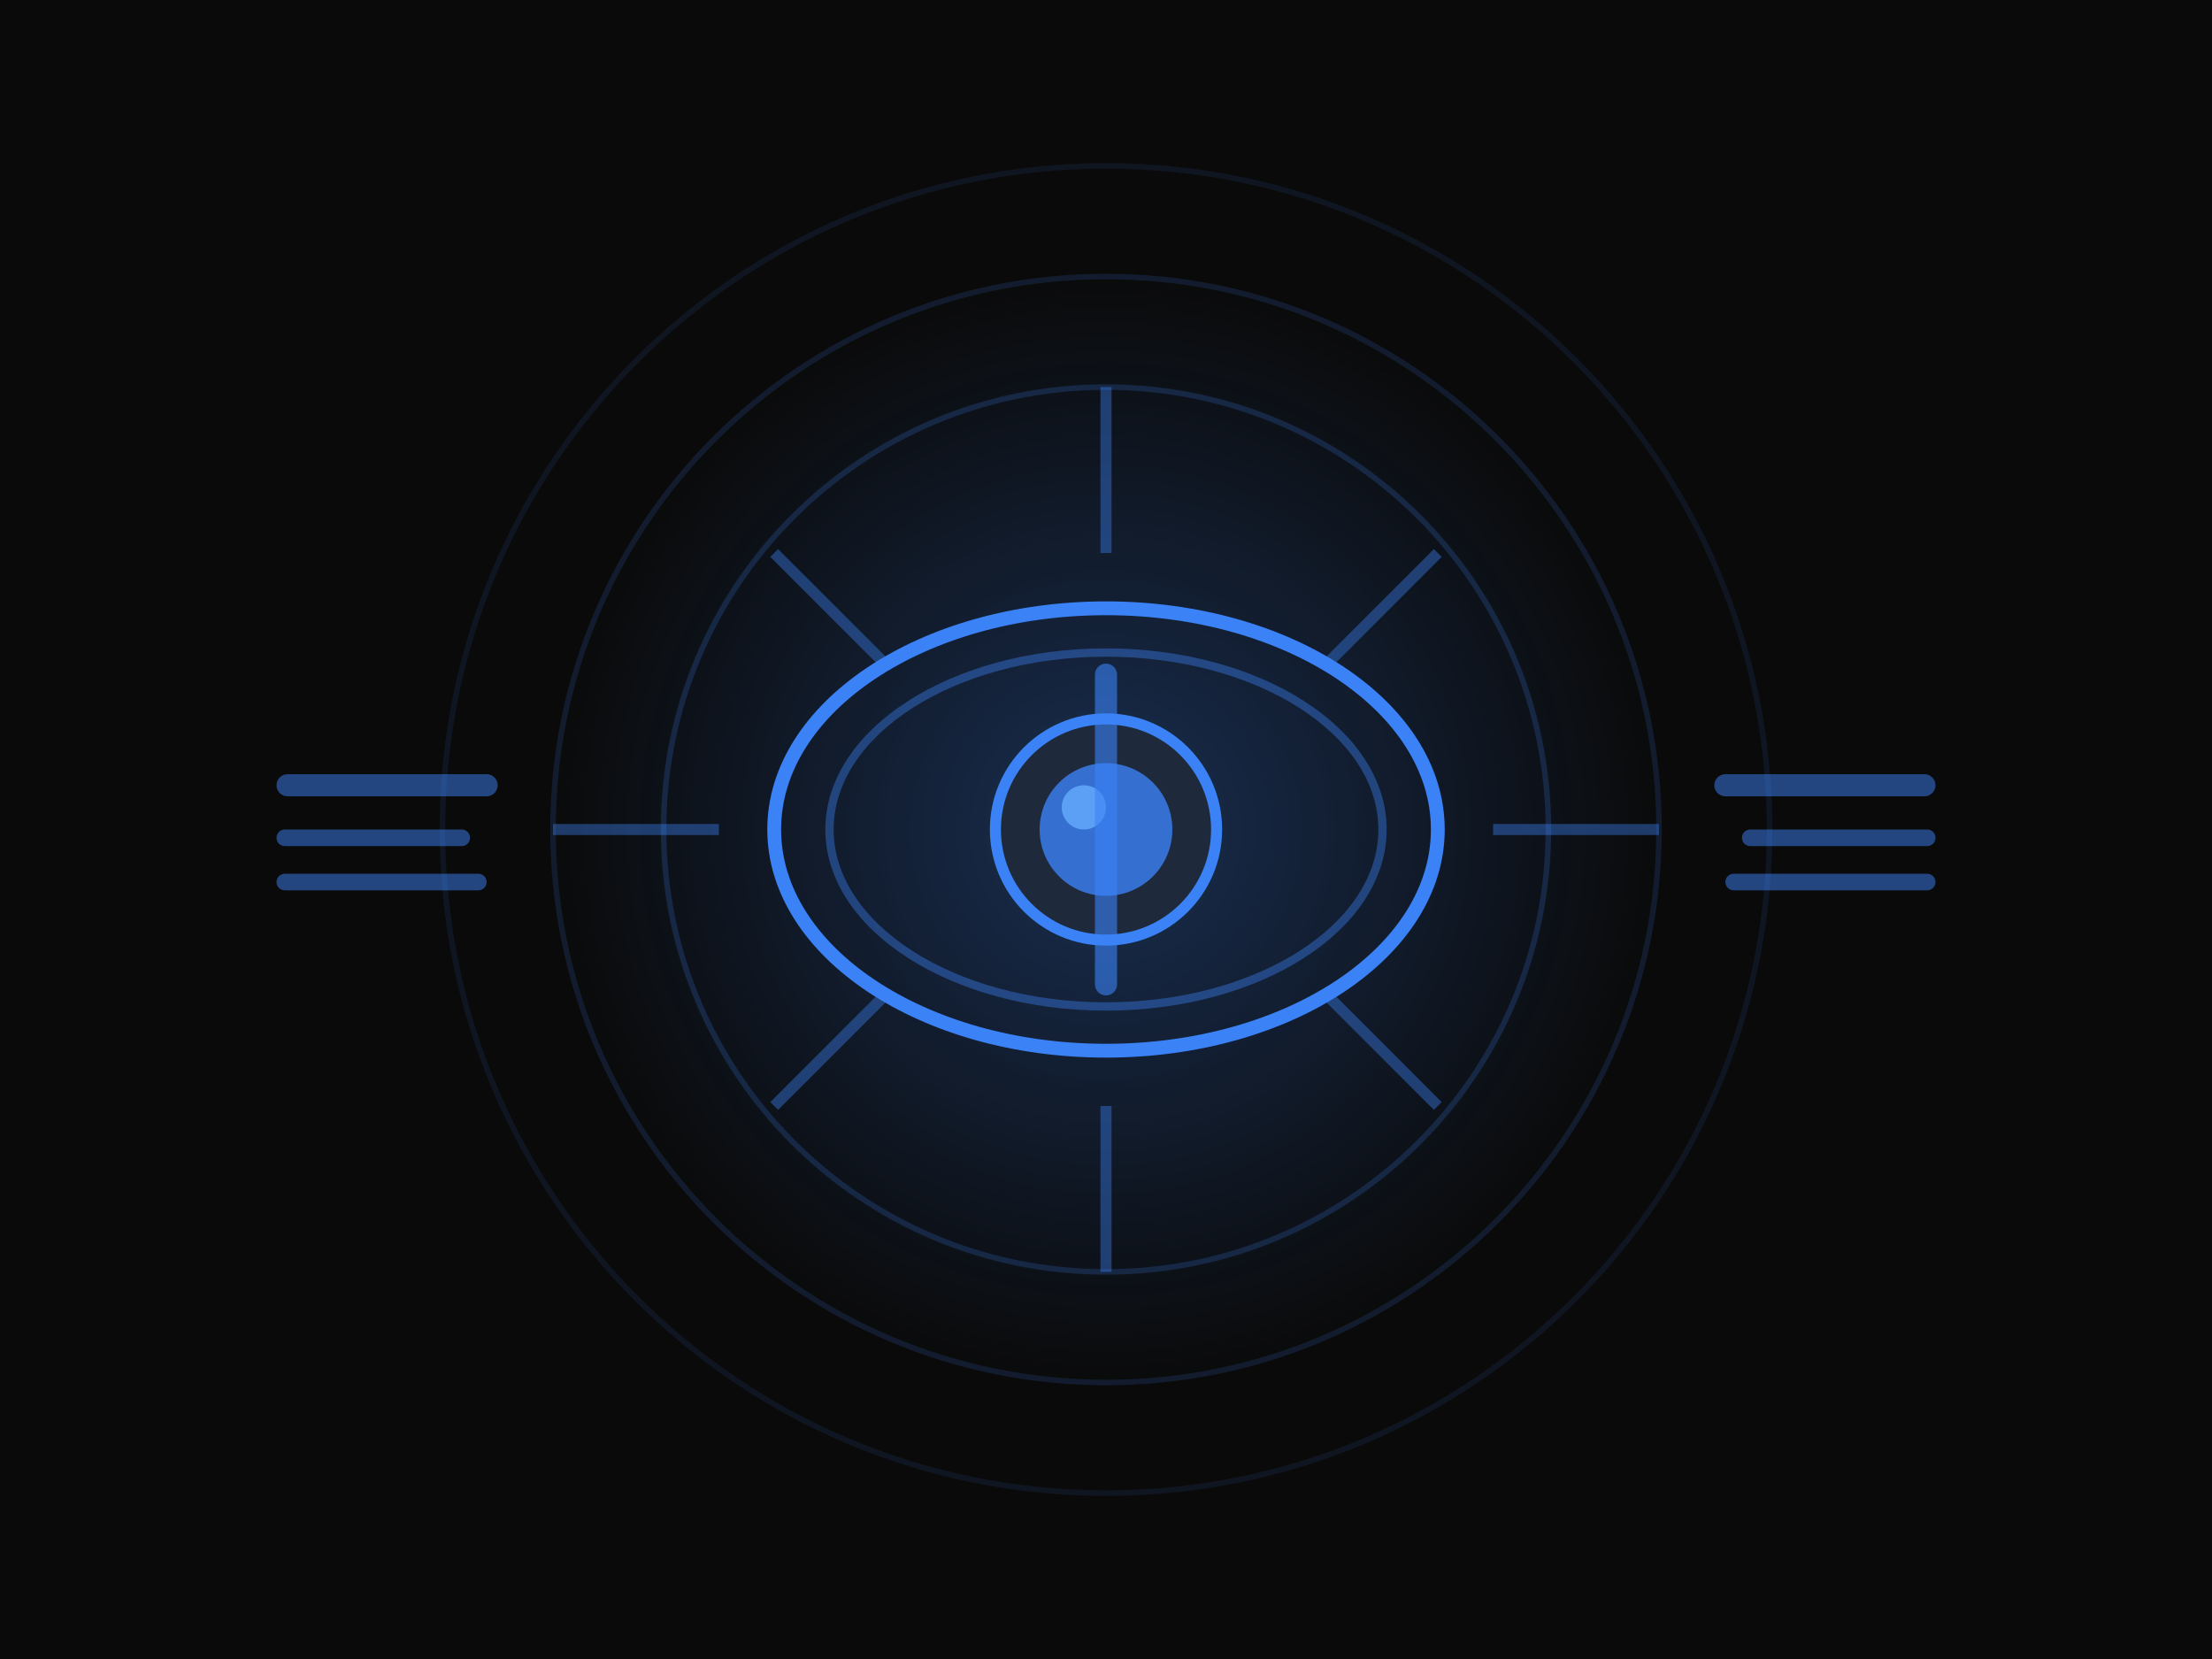
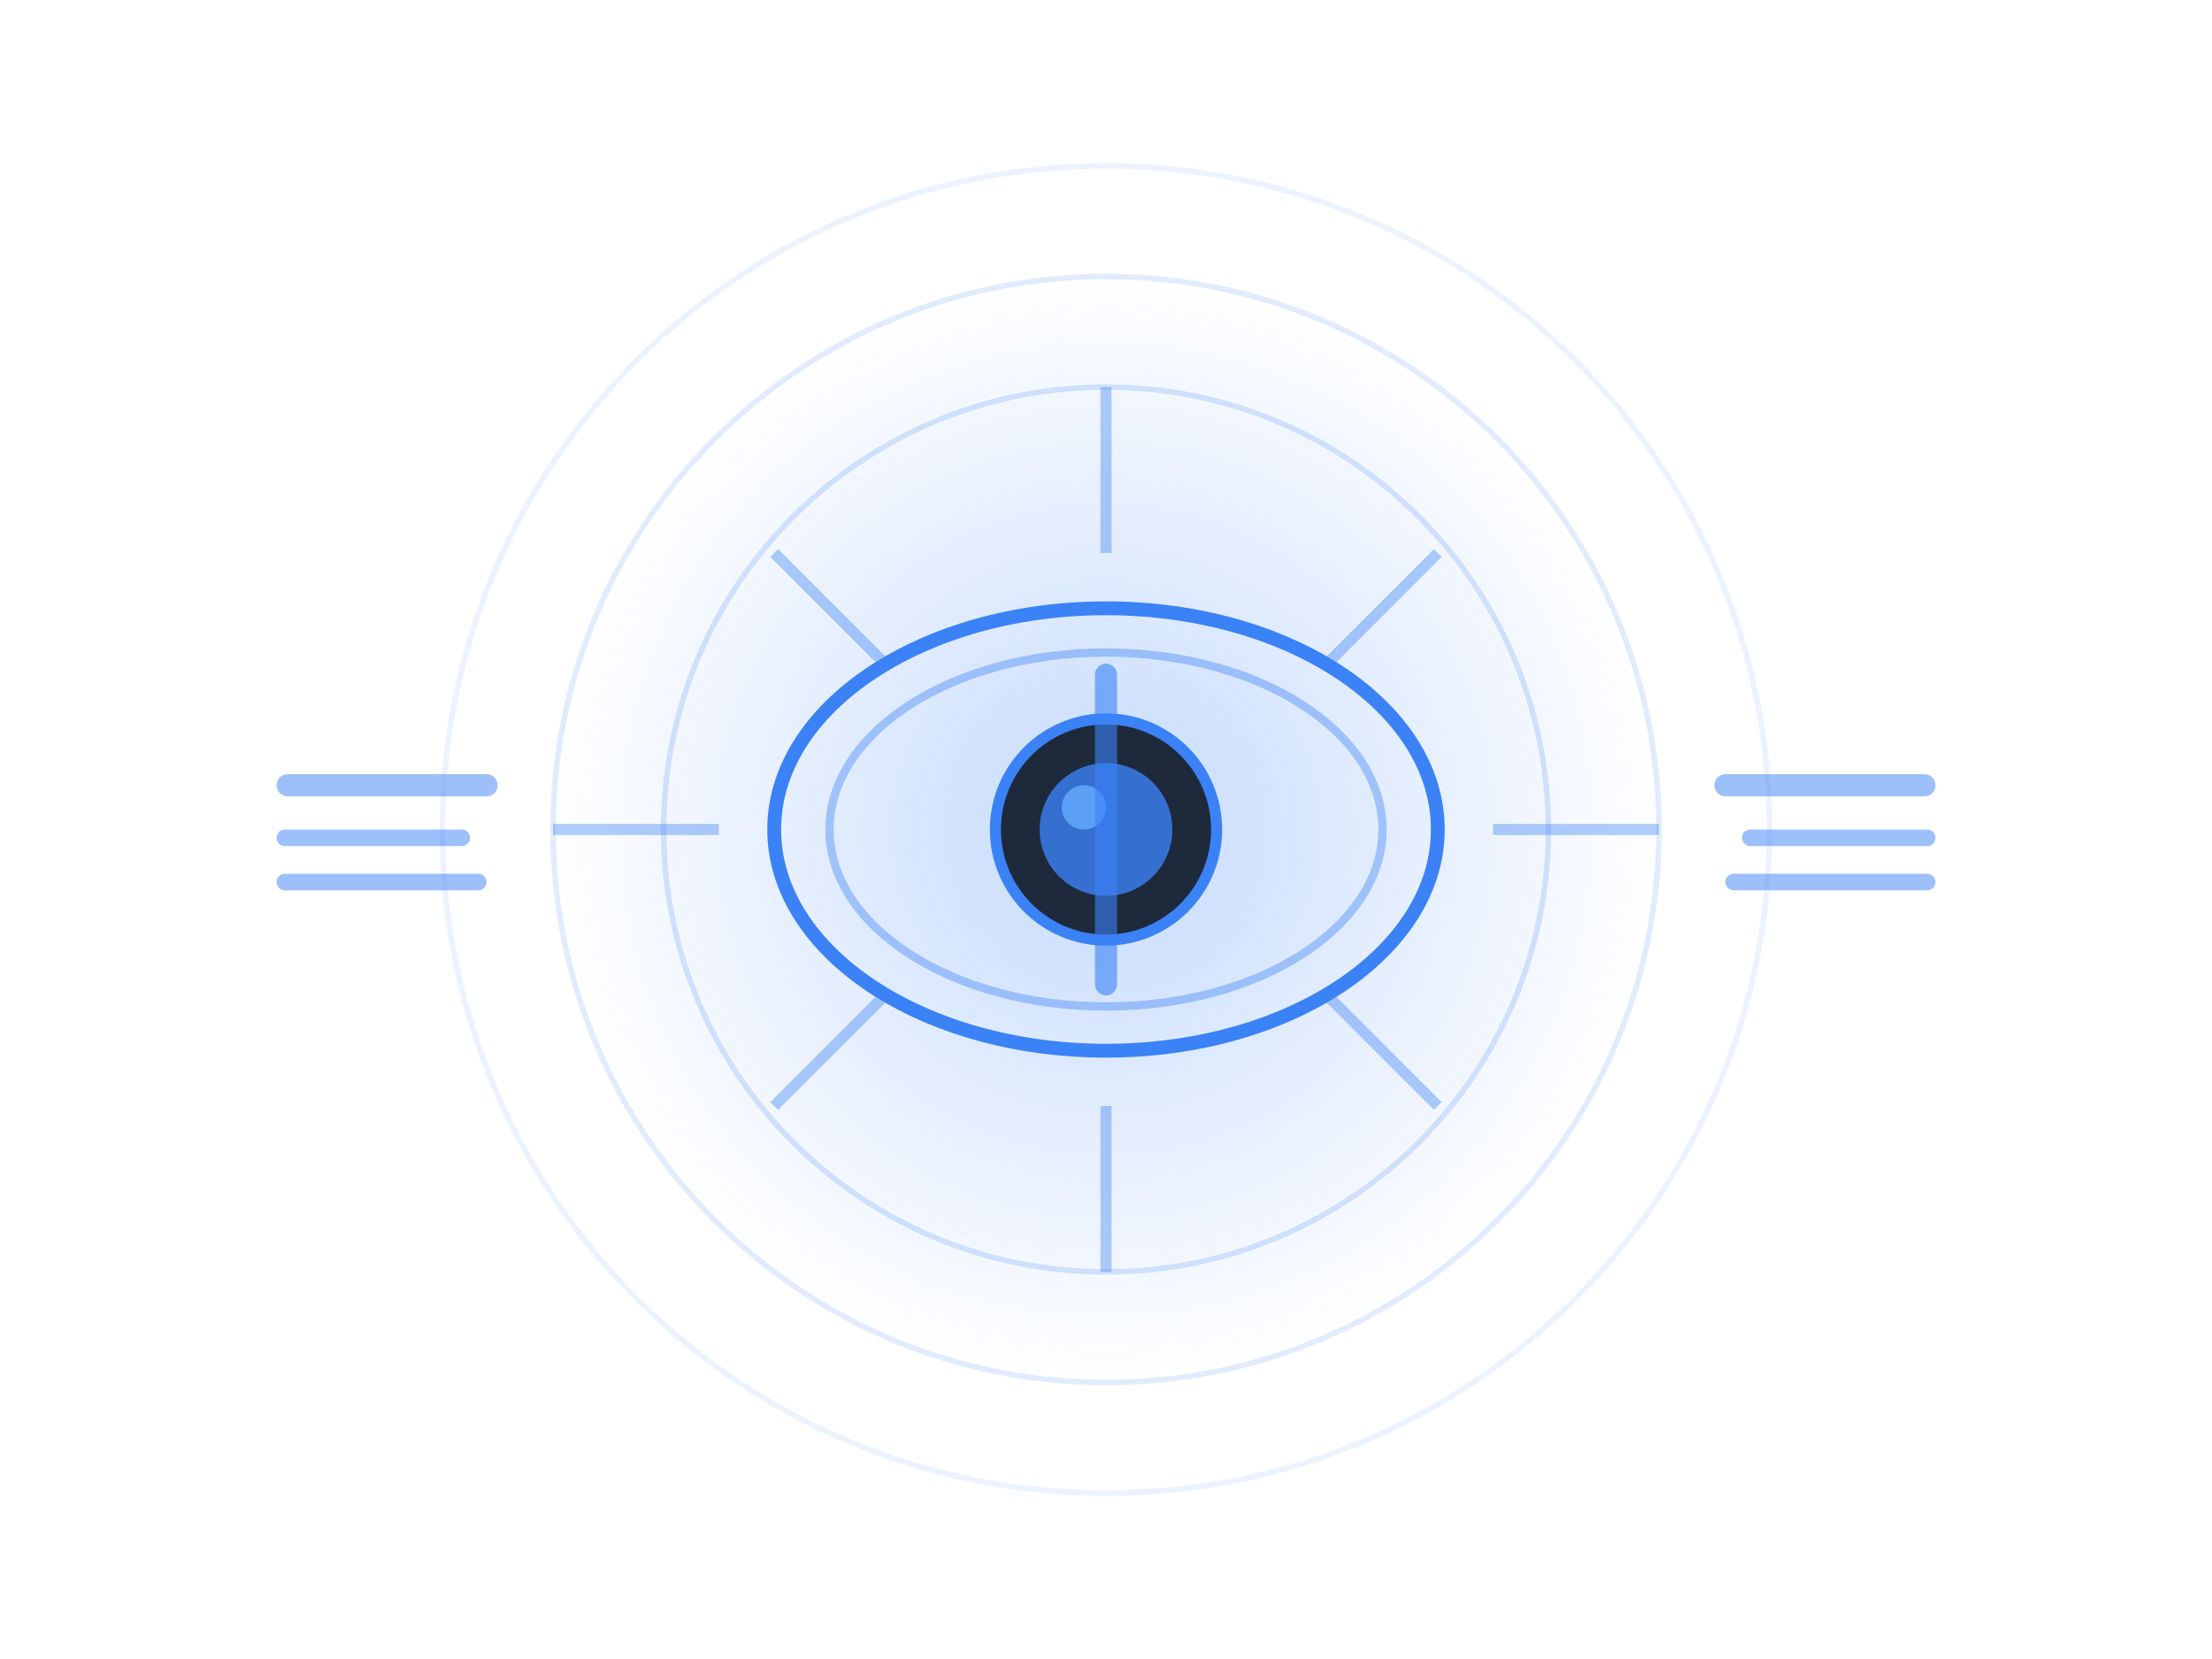
<svg xmlns="http://www.w3.org/2000/svg" viewBox="0 0 400 300" fill="none">
  <style>
    @keyframes pulse {
      0%, 100% { opacity: 0.3; }
      50% { opacity: 0.6; }
    }
    @keyframes eyeBlink {
      0%, 90%, 100% { transform: scaleY(1); }
      95% { transform: scaleY(0.1); }
    }
    @keyframes scan {
      0% { transform: translateY(-20px); opacity: 0; }
      50% { opacity: 0.8; }
      100% { transform: translateY(20px); opacity: 0; }
    }
    .glow { animation: pulse 3s ease-in-out infinite; }
    .eye { 
      transform-origin: center;
      animation: eyeBlink 4s ease-in-out infinite;
    }
    .scan-beam { animation: scan 2s ease-in-out infinite; }
  </style>
-   <rect width="400" height="300" fill="#0a0a0a" />
  <defs>
    <radialGradient id="eyeGlow" cx="50%" cy="50%">
      <stop offset="0%" style="stop-color:#3b82f6;stop-opacity:0.3" />
      <stop offset="100%" style="stop-color:#3b82f6;stop-opacity:0" />
    </radialGradient>
  </defs>
  <circle cx="200" cy="150" r="100" fill="url(#eyeGlow)" class="glow" />
  <g transform="translate(200, 150)">
    <ellipse cx="0" cy="0" rx="60" ry="40" fill="none" stroke="#3b82f6" stroke-width="2.5" class="eye" />
    <ellipse cx="0" cy="0" rx="50" ry="32" fill="none" stroke="#3b82f6" stroke-width="1.5" opacity="0.4" class="eye" />
    <circle cx="0" cy="0" r="20" fill="#1e293b" stroke="#3b82f6" stroke-width="2" />
    <circle cx="0" cy="0" r="12" fill="#3b82f6" opacity="0.8" class="glow" />
    <circle cx="-4" cy="-4" r="4" fill="#60a5fa" opacity="0.9" />
    <rect x="-2" y="-30" width="4" height="60" rx="2" fill="#3b82f6" opacity="0.6" class="scan-beam" />
  </g>
  <circle cx="200" cy="150" r="80" fill="none" stroke="#3b82f6" stroke-width="1" opacity="0.2" class="glow" />
  <circle cx="200" cy="150" r="100" fill="none" stroke="#3b82f6" stroke-width="1" opacity="0.15" class="glow" />
  <circle cx="200" cy="150" r="120" fill="none" stroke="#3b82f6" stroke-width="1" opacity="0.1" class="glow" />
  <g opacity="0.4">
    <line x1="100" y1="150" x2="130" y2="150" stroke="#3b82f6" stroke-width="2" />
    <line x1="270" y1="150" x2="300" y2="150" stroke="#3b82f6" stroke-width="2" />
    <line x1="200" y1="70" x2="200" y2="100" stroke="#3b82f6" stroke-width="2" />
    <line x1="200" y1="200" x2="200" y2="230" stroke="#3b82f6" stroke-width="2" />
    <line x1="140" y1="100" x2="160" y2="120" stroke="#3b82f6" stroke-width="2" />
    <line x1="260" y1="100" x2="240" y2="120" stroke="#3b82f6" stroke-width="2" />
    <line x1="140" y1="200" x2="160" y2="180" stroke="#3b82f6" stroke-width="2" />
    <line x1="260" y1="200" x2="240" y2="180" stroke="#3b82f6" stroke-width="2" />
  </g>
  <g opacity="0.5">
    <rect x="50" y="140" width="40" height="4" rx="2" fill="#3b82f6" />
    <rect x="50" y="150" width="35" height="3" rx="1.5" fill="#3b82f6" />
    <rect x="50" y="158" width="38" height="3" rx="1.5" fill="#3b82f6" />
    <rect x="310" y="140" width="40" height="4" rx="2" fill="#3b82f6" />
    <rect x="315" y="150" width="35" height="3" rx="1.5" fill="#3b82f6" />
    <rect x="312" y="158" width="38" height="3" rx="1.5" fill="#3b82f6" />
  </g>
</svg>
